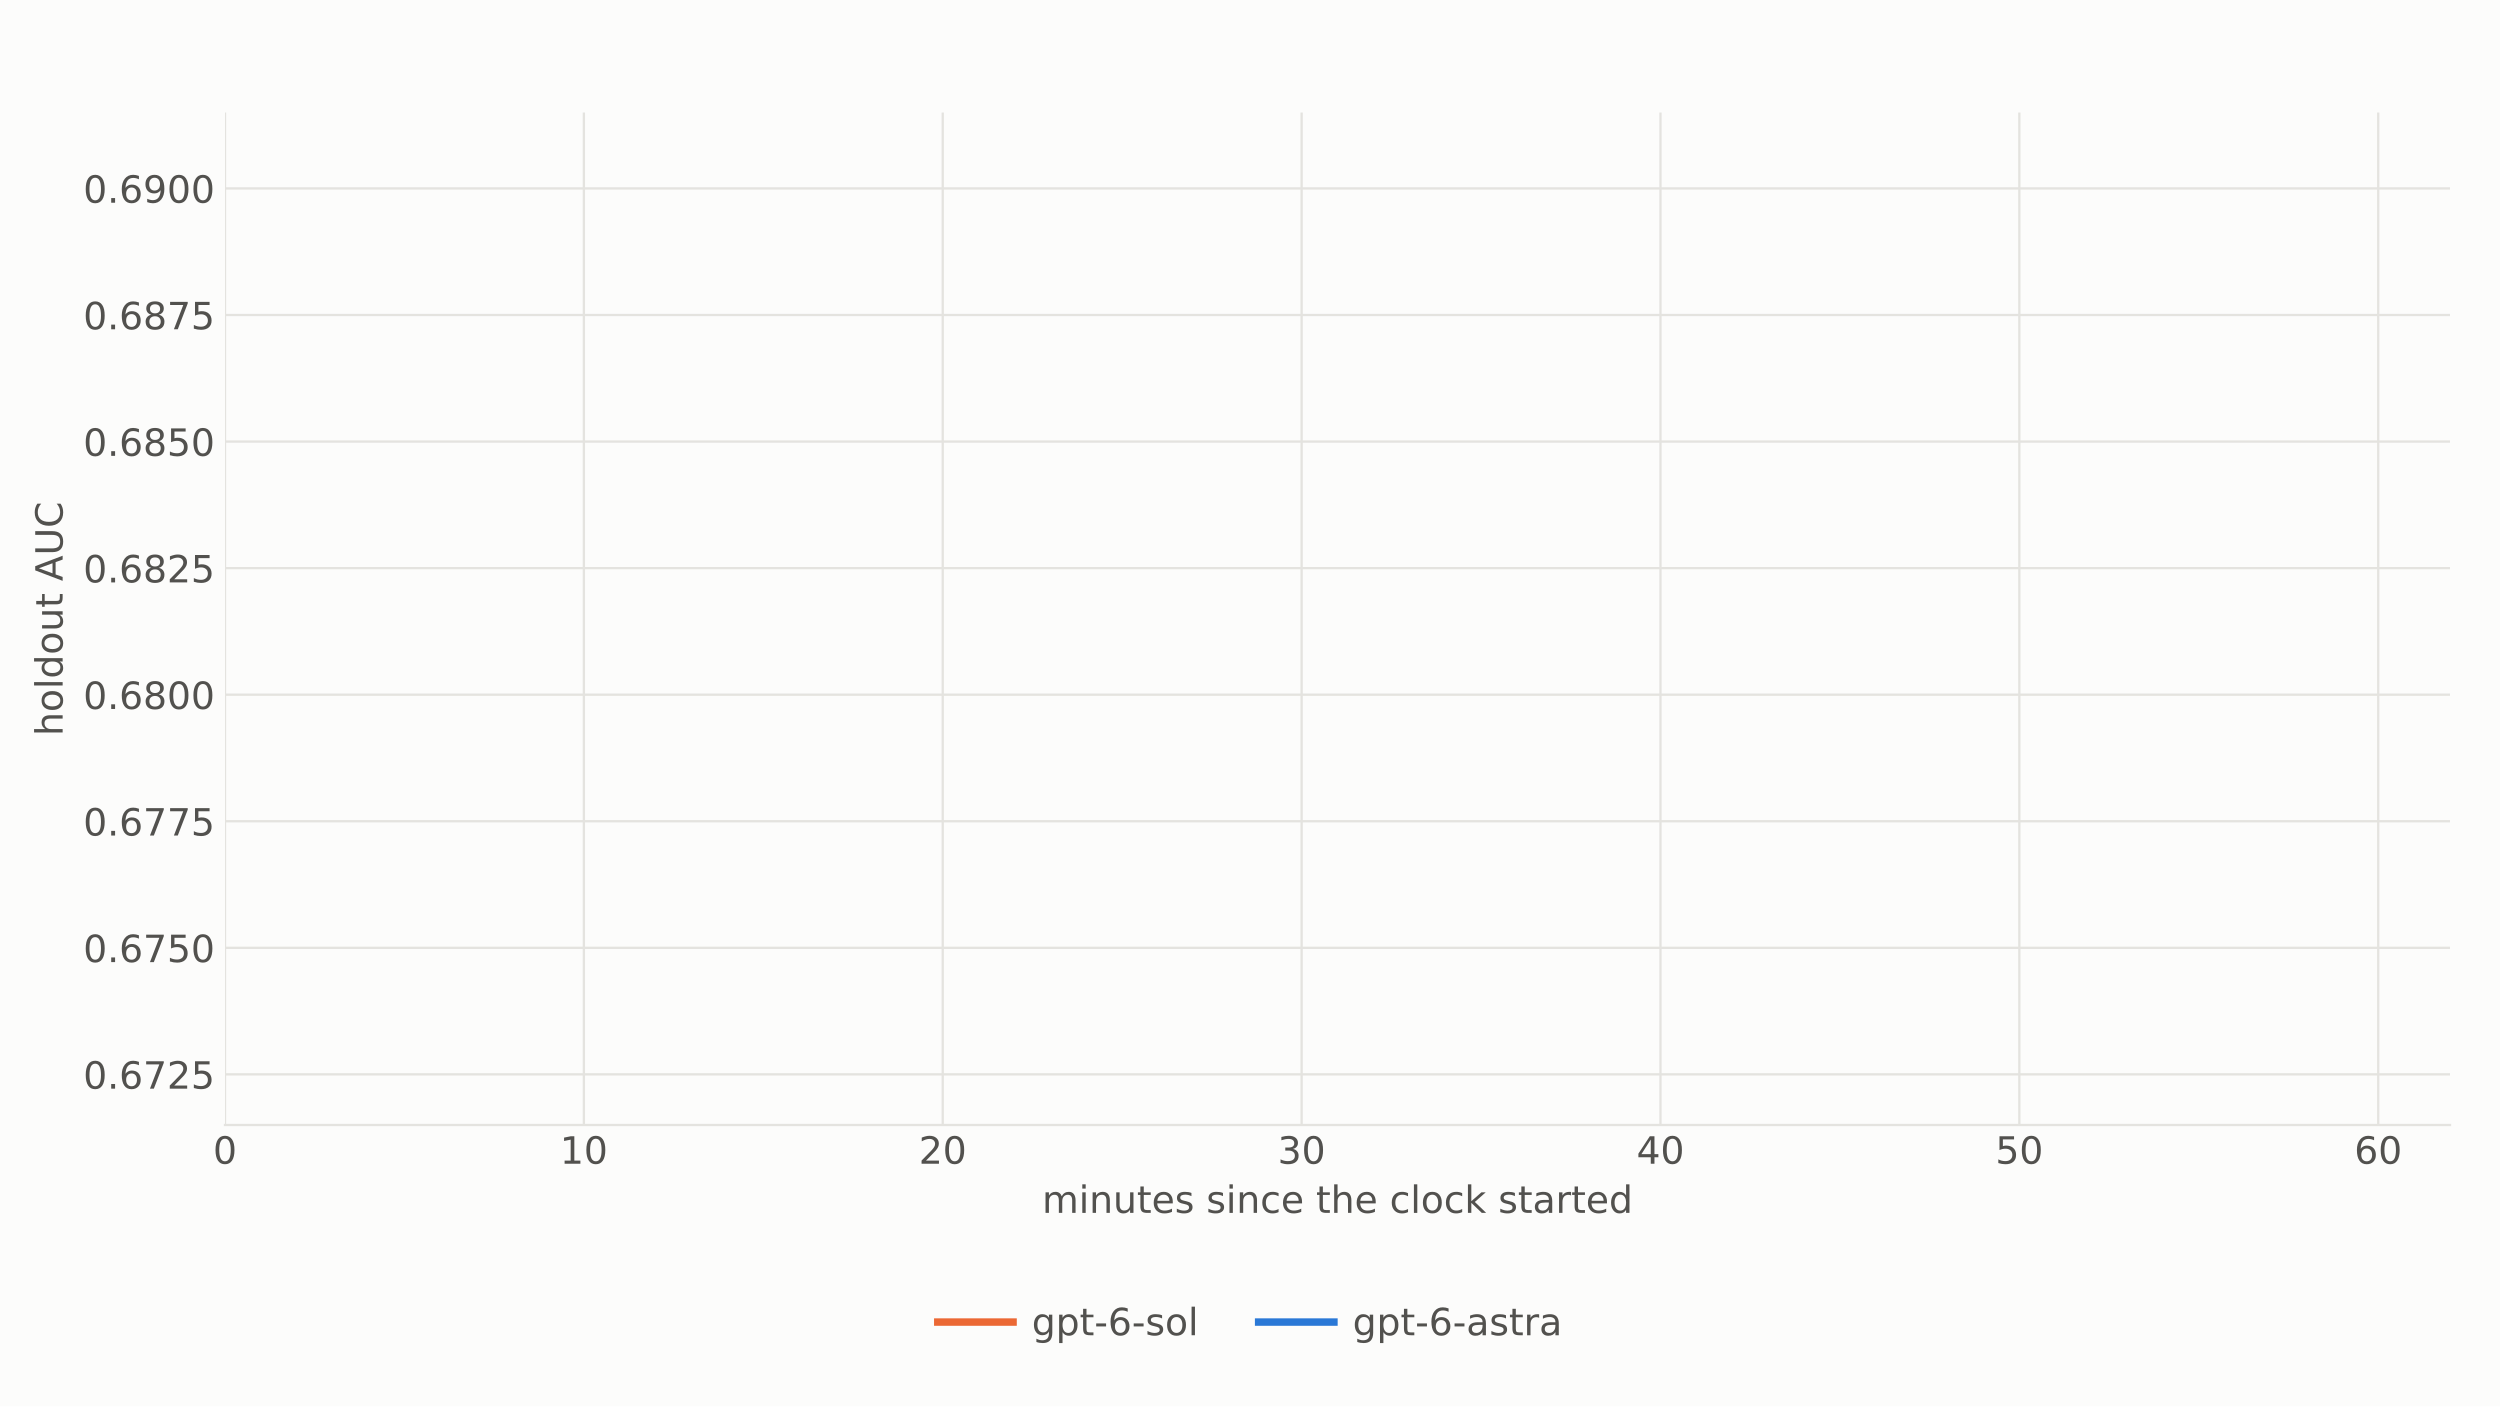
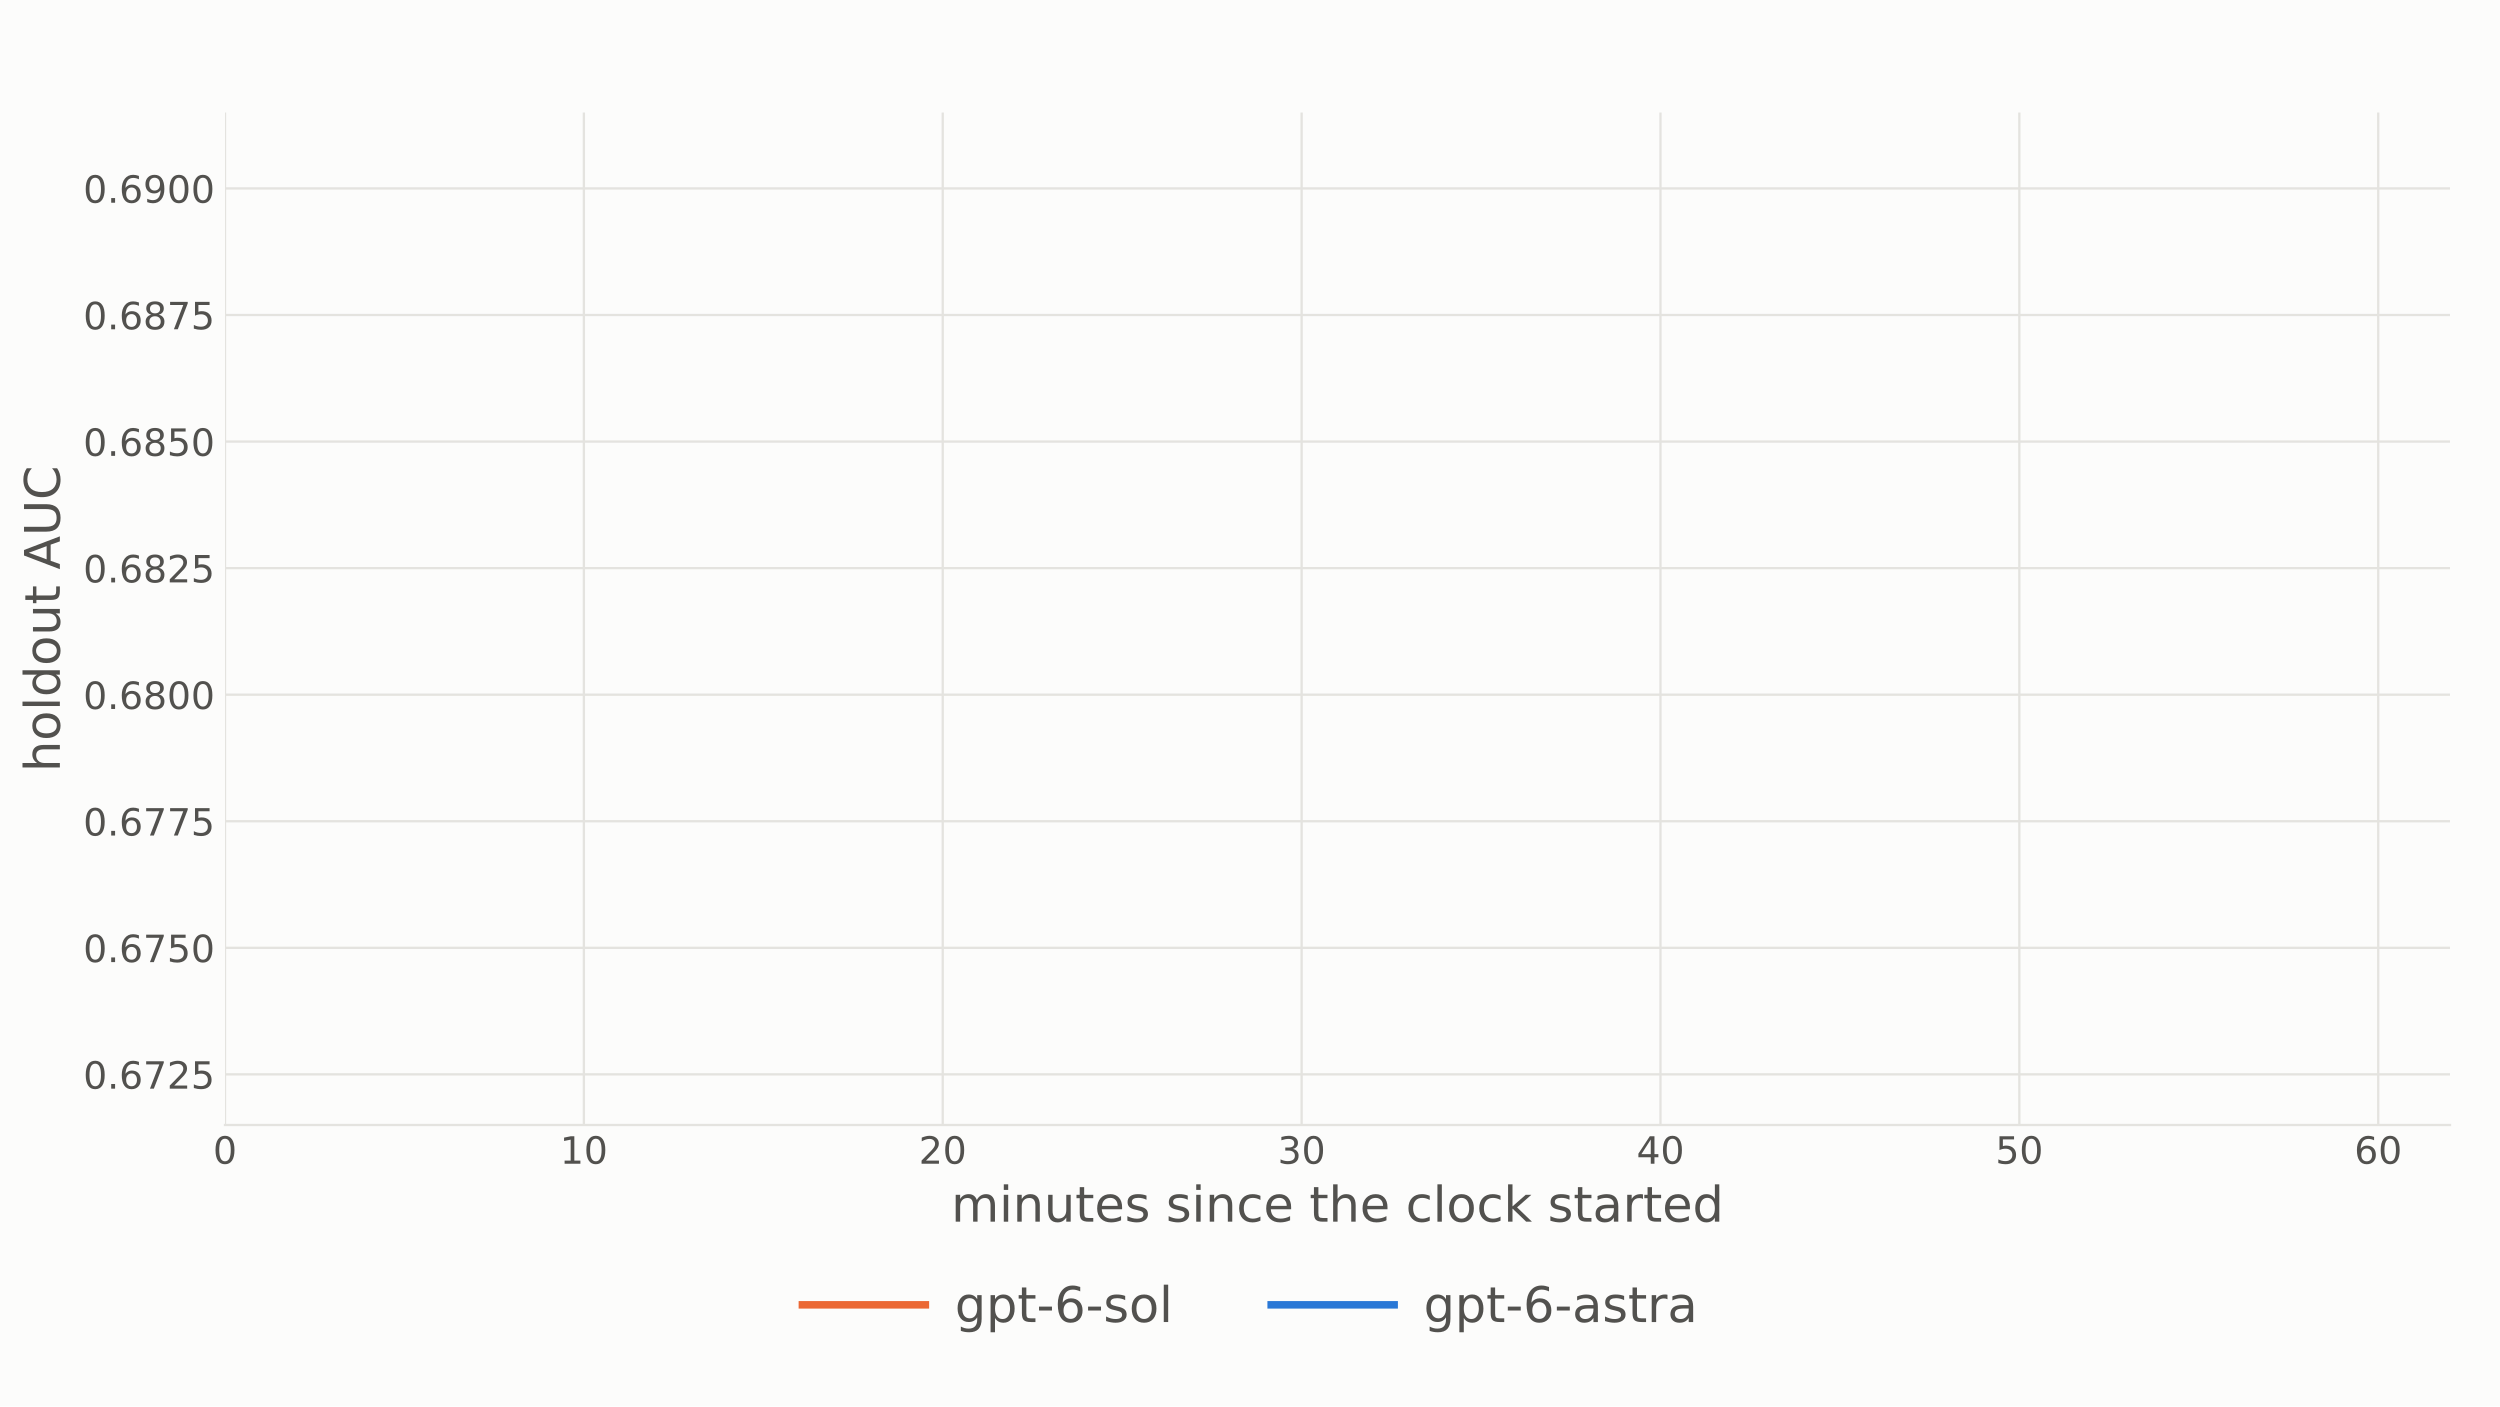
<svg xmlns="http://www.w3.org/2000/svg" xmlns:xlink="http://www.w3.org/1999/xlink" width="864pt" height="486pt" viewBox="0 0 864 486" version="1.1">
  <defs>
    <style type="text/css">*{stroke-linejoin: round; stroke-linecap: butt}</style>
  </defs>
  <g id="figure_1">
    <g id="patch_1">
      <path d="M 0 486  L 864 486  L 864 0  L 0 0  z " style="fill: #fcfcfb" />
    </g>
    <g id="axes_1">
      <g id="patch_2">
        <path d="M 77.76 388.8  L 846.72 388.8  L 846.72 38.88  L 77.76 38.88  z " style="fill: #fcfcfb" />
      </g>
      <g id="matplotlib.axis_1">
        <g id="xtick_1">
          <g id="line2d_1">
            <path d="M 77.76 388.8  L 77.76 38.88  " clip-path="url(#p71656392a3)" style="fill: none; stroke: #e4e3df; stroke-width: 0.8; stroke-linecap: square" />
          </g>
          <g id="line2d_2" />
          <g id="text_1">
            <g style="fill: #52514e" transform="translate(73.62438 402.177) scale(0.13 -0.13)">
              <defs>
                <path id="DejaVuSans-13" d="M 2034 4250  Q 1547 4250 1301 3770  Q 1056 3291 1056 2328  Q 1056 1369 1301 889  Q 1547 409 2034 409  Q 2525 409 2770 889  Q 3016 1369 3016 2328  Q 3016 3291 2770 3770  Q 2525 4250 2034 4250  z M 2034 4750  Q 2819 4750 3233 4129  Q 3647 3509 3647 2328  Q 3647 1150 3233 529  Q 2819 -91 2034 -91  Q 1250 -91 836 529  Q 422 1150 422 2328  Q 422 3509 836 4129  Q 1250 4750 2034 4750  z " transform="scale(0.015625)" />
              </defs>
              <use xlink:href="#DejaVuSans-13" />
            </g>
          </g>
        </g>
        <g id="xtick_2">
          <g id="line2d_3">
            <path d="M 201.786 388.8  L 201.786 38.88  " clip-path="url(#p71656392a3)" style="fill: none; stroke: #e4e3df; stroke-width: 0.8; stroke-linecap: square" />
          </g>
          <g id="line2d_4" />
          <g id="text_2">
            <g style="fill: #52514e" transform="translate(193.5146 402.177) scale(0.13 -0.13)">
              <defs>
                <path id="DejaVuSans-14" d="M 794 531  L 1825 531  L 1825 4091  L 703 3866  L 703 4441  L 1819 4666  L 2450 4666  L 2450 531  L 3481 531  L 3481 0  L 794 0  L 794 531  z " transform="scale(0.015625)" />
              </defs>
              <use xlink:href="#DejaVuSans-14" />
              <use xlink:href="#DejaVuSans-13" transform="translate(63.625 0)" />
            </g>
          </g>
        </g>
        <g id="xtick_3">
          <g id="line2d_5">
            <path d="M 325.812 388.8  L 325.812 38.88  " clip-path="url(#p71656392a3)" style="fill: none; stroke: #e4e3df; stroke-width: 0.8; stroke-linecap: square" />
          </g>
          <g id="line2d_6" />
          <g id="text_3">
            <g style="fill: #52514e" transform="translate(317.5404 402.177) scale(0.13 -0.13)">
              <defs>
                <path id="DejaVuSans-15" d="M 1228 531  L 3431 531  L 3431 0  L 469 0  L 469 531  Q 828 903 1448 1529  Q 2069 2156 2228 2338  Q 2531 2678 2651 2914  Q 2772 3150 2772 3378  Q 2772 3750 2511 3984  Q 2250 4219 1831 4219  Q 1534 4219 1204 4116  Q 875 4013 500 3803  L 500 4441  Q 881 4594 1212 4672  Q 1544 4750 1819 4750  Q 2544 4750 2975 4387  Q 3406 4025 3406 3419  Q 3406 3131 3298 2873  Q 3191 2616 2906 2266  Q 2828 2175 2409 1742  Q 1991 1309 1228 531  z " transform="scale(0.015625)" />
              </defs>
              <use xlink:href="#DejaVuSans-15" />
              <use xlink:href="#DejaVuSans-13" transform="translate(63.625 0)" />
            </g>
          </g>
        </g>
        <g id="xtick_4">
          <g id="line2d_7">
            <path d="M 449.837 388.8  L 449.837 38.88  " clip-path="url(#p71656392a3)" style="fill: none; stroke: #e4e3df; stroke-width: 0.8; stroke-linecap: square" />
          </g>
          <g id="line2d_8" />
          <g id="text_4">
            <g style="fill: #52514e" transform="translate(441.5662 402.177) scale(0.13 -0.13)">
              <defs>
                <path id="DejaVuSans-16" d="M 2597 2516  Q 3050 2419 3304 2112  Q 3559 1806 3559 1356  Q 3559 666 3084 287  Q 2609 -91 1734 -91  Q 1441 -91 1130 -33  Q 819 25 488 141  L 488 750  Q 750 597 1062 519  Q 1375 441 1716 441  Q 2309 441 2620 675  Q 2931 909 2931 1356  Q 2931 1769 2642 2001  Q 2353 2234 1838 2234  L 1294 2234  L 1294 2753  L 1863 2753  Q 2328 2753 2575 2939  Q 2822 3125 2822 3475  Q 2822 3834 2567 4026  Q 2313 4219 1838 4219  Q 1578 4219 1281 4162  Q 984 4106 628 3988  L 628 4550  Q 988 4650 1302 4700  Q 1616 4750 1894 4750  Q 2613 4750 3031 4423  Q 3450 4097 3450 3541  Q 3450 3153 3228 2886  Q 3006 2619 2597 2516  z " transform="scale(0.015625)" />
              </defs>
              <use xlink:href="#DejaVuSans-16" />
              <use xlink:href="#DejaVuSans-13" transform="translate(63.625 0)" />
            </g>
          </g>
        </g>
        <g id="xtick_5">
          <g id="line2d_9">
            <path d="M 573.863 388.8  L 573.863 38.88  " clip-path="url(#p71656392a3)" style="fill: none; stroke: #e4e3df; stroke-width: 0.8; stroke-linecap: square" />
          </g>
          <g id="line2d_10" />
          <g id="text_5">
            <g style="fill: #52514e" transform="translate(565.592 402.177) scale(0.13 -0.13)">
              <defs>
                <path id="DejaVuSans-17" d="M 2419 4116  L 825 1625  L 2419 1625  L 2419 4116  z M 2253 4666  L 3047 4666  L 3047 1625  L 3713 1625  L 3713 1100  L 3047 1100  L 3047 0  L 2419 0  L 2419 1100  L 313 1100  L 313 1709  L 2253 4666  z " transform="scale(0.015625)" />
              </defs>
              <use xlink:href="#DejaVuSans-17" />
              <use xlink:href="#DejaVuSans-13" transform="translate(63.625 0)" />
            </g>
          </g>
        </g>
        <g id="xtick_6">
          <g id="line2d_11">
            <path d="M 697.889 388.8  L 697.889 38.88  " clip-path="url(#p71656392a3)" style="fill: none; stroke: #e4e3df; stroke-width: 0.8; stroke-linecap: square" />
          </g>
          <g id="line2d_12" />
          <g id="text_6">
            <g style="fill: #52514e" transform="translate(689.6178 402.177) scale(0.13 -0.13)">
              <defs>
                <path id="DejaVuSans-18" d="M 691 4666  L 3169 4666  L 3169 4134  L 1269 4134  L 1269 2991  Q 1406 3038 1543 3061  Q 1681 3084 1819 3084  Q 2600 3084 3056 2656  Q 3513 2228 3513 1497  Q 3513 744 3044 326  Q 2575 -91 1722 -91  Q 1428 -91 1123 -41  Q 819 9 494 109  L 494 744  Q 775 591 1075 516  Q 1375 441 1709 441  Q 2250 441 2565 725  Q 2881 1009 2881 1497  Q 2881 1984 2565 2268  Q 2250 2553 1709 2553  Q 1456 2553 1204 2497  Q 953 2441 691 2322  L 691 4666  z " transform="scale(0.015625)" />
              </defs>
              <use xlink:href="#DejaVuSans-18" />
              <use xlink:href="#DejaVuSans-13" transform="translate(63.625 0)" />
            </g>
          </g>
        </g>
        <g id="xtick_7">
          <g id="line2d_13">
            <path d="M 821.915 388.8  L 821.915 38.88  " clip-path="url(#p71656392a3)" style="fill: none; stroke: #e4e3df; stroke-width: 0.8; stroke-linecap: square" />
          </g>
          <g id="line2d_14" />
          <g id="text_7">
            <g style="fill: #52514e" transform="translate(813.6436 402.177) scale(0.13 -0.13)">
              <defs>
                <path id="DejaVuSans-19" d="M 2113 2584  Q 1688 2584 1439 2293  Q 1191 2003 1191 1497  Q 1191 994 1439 701  Q 1688 409 2113 409  Q 2538 409 2786 701  Q 3034 994 3034 1497  Q 3034 2003 2786 2293  Q 2538 2584 2113 2584  z M 3366 4563  L 3366 3988  Q 3128 4100 2886 4159  Q 2644 4219 2406 4219  Q 1781 4219 1451 3797  Q 1122 3375 1075 2522  Q 1259 2794 1537 2939  Q 1816 3084 2150 3084  Q 2853 3084 3261 2657  Q 3669 2231 3669 1497  Q 3669 778 3244 343  Q 2819 -91 2113 -91  Q 1303 -91 875 529  Q 447 1150 447 2328  Q 447 3434 972 4092  Q 1497 4750 2381 4750  Q 2619 4750 2861 4703  Q 3103 4656 3366 4563  z " transform="scale(0.015625)" />
              </defs>
              <use xlink:href="#DejaVuSans-19" />
              <use xlink:href="#DejaVuSans-13" transform="translate(63.625 0)" />
            </g>
          </g>
        </g>
        <g id="text_8">
-           <g style="fill: #52514e" transform="translate(360.1565 419.178) scale(0.13 -0.13)">
+           <g style="fill: #52514e" transform="translate(328.7462 422.2173) scale(0.17 -0.17)">
            <defs>
              <path id="DejaVuSans-50" d="M 3328 2828  Q 3544 3216 3844 3400  Q 4144 3584 4550 3584  Q 5097 3584 5394 3201  Q 5691 2819 5691 2113  L 5691 0  L 5113 0  L 5113 2094  Q 5113 2597 4934 2840  Q 4756 3084 4391 3084  Q 3944 3084 3684 2787  Q 3425 2491 3425 1978  L 3425 0  L 2847 0  L 2847 2094  Q 2847 2600 2669 2842  Q 2491 3084 2119 3084  Q 1678 3084 1418 2786  Q 1159 2488 1159 1978  L 1159 0  L 581 0  L 581 3500  L 1159 3500  L 1159 2956  Q 1356 3278 1631 3431  Q 1906 3584 2284 3584  Q 2666 3584 2933 3390  Q 3200 3197 3328 2828  z " transform="scale(0.015625)" />
              <path id="DejaVuSans-4c" d="M 603 3500  L 1178 3500  L 1178 0  L 603 0  L 603 3500  z M 603 4863  L 1178 4863  L 1178 4134  L 603 4134  L 603 4863  z " transform="scale(0.015625)" />
              <path id="DejaVuSans-51" d="M 3513 2113  L 3513 0  L 2938 0  L 2938 2094  Q 2938 2591 2744 2837  Q 2550 3084 2163 3084  Q 1697 3084 1428 2787  Q 1159 2491 1159 1978  L 1159 0  L 581 0  L 581 3500  L 1159 3500  L 1159 2956  Q 1366 3272 1645 3428  Q 1925 3584 2291 3584  Q 2894 3584 3203 3211  Q 3513 2838 3513 2113  z " transform="scale(0.015625)" />
              <path id="DejaVuSans-58" d="M 544 1381  L 544 3500  L 1119 3500  L 1119 1403  Q 1119 906 1312 657  Q 1506 409 1894 409  Q 2359 409 2629 706  Q 2900 1003 2900 1516  L 2900 3500  L 3475 3500  L 3475 0  L 2900 0  L 2900 538  Q 2691 219 2414 64  Q 2138 -91 1772 -91  Q 1169 -91 856 284  Q 544 659 544 1381  z M 1991 3584  L 1991 3584  z " transform="scale(0.015625)" />
              <path id="DejaVuSans-57" d="M 1172 4494  L 1172 3500  L 2356 3500  L 2356 3053  L 1172 3053  L 1172 1153  Q 1172 725 1289 603  Q 1406 481 1766 481  L 2356 481  L 2356 0  L 1766 0  Q 1100 0 847 248  Q 594 497 594 1153  L 594 3053  L 172 3053  L 172 3500  L 594 3500  L 594 4494  L 1172 4494  z " transform="scale(0.015625)" />
              <path id="DejaVuSans-48" d="M 3597 1894  L 3597 1613  L 953 1613  Q 991 1019 1311 708  Q 1631 397 2203 397  Q 2534 397 2845 478  Q 3156 559 3463 722  L 3463 178  Q 3153 47 2828 -22  Q 2503 -91 2169 -91  Q 1331 -91 842 396  Q 353 884 353 1716  Q 353 2575 817 3079  Q 1281 3584 2069 3584  Q 2775 3584 3186 3129  Q 3597 2675 3597 1894  z M 3022 2063  Q 3016 2534 2758 2815  Q 2500 3097 2075 3097  Q 1594 3097 1305 2825  Q 1016 2553 972 2059  L 3022 2063  z " transform="scale(0.015625)" />
              <path id="DejaVuSans-56" d="M 2834 3397  L 2834 2853  Q 2591 2978 2328 3040  Q 2066 3103 1784 3103  Q 1356 3103 1142 2972  Q 928 2841 928 2578  Q 928 2378 1081 2264  Q 1234 2150 1697 2047  L 1894 2003  Q 2506 1872 2764 1633  Q 3022 1394 3022 966  Q 3022 478 2636 193  Q 2250 -91 1575 -91  Q 1294 -91 989 -36  Q 684 19 347 128  L 347 722  Q 666 556 975 473  Q 1284 391 1588 391  Q 1994 391 2212 530  Q 2431 669 2431 922  Q 2431 1156 2273 1281  Q 2116 1406 1581 1522  L 1381 1569  Q 847 1681 609 1914  Q 372 2147 372 2553  Q 372 3047 722 3315  Q 1072 3584 1716 3584  Q 2034 3584 2315 3537  Q 2597 3491 2834 3397  z " transform="scale(0.015625)" />
              <path id="DejaVuSans-3" transform="scale(0.015625)" />
              <path id="DejaVuSans-46" d="M 3122 3366  L 3122 2828  Q 2878 2963 2633 3030  Q 2388 3097 2138 3097  Q 1578 3097 1268 2742  Q 959 2388 959 1747  Q 959 1106 1268 751  Q 1578 397 2138 397  Q 2388 397 2633 464  Q 2878 531 3122 666  L 3122 134  Q 2881 22 2623 -34  Q 2366 -91 2075 -91  Q 1284 -91 818 406  Q 353 903 353 1747  Q 353 2603 823 3093  Q 1294 3584 2113 3584  Q 2378 3584 2631 3529  Q 2884 3475 3122 3366  z " transform="scale(0.015625)" />
              <path id="DejaVuSans-4b" d="M 3513 2113  L 3513 0  L 2938 0  L 2938 2094  Q 2938 2591 2744 2837  Q 2550 3084 2163 3084  Q 1697 3084 1428 2787  Q 1159 2491 1159 1978  L 1159 0  L 581 0  L 581 4863  L 1159 4863  L 1159 2956  Q 1366 3272 1645 3428  Q 1925 3584 2291 3584  Q 2894 3584 3203 3211  Q 3513 2838 3513 2113  z " transform="scale(0.015625)" />
              <path id="DejaVuSans-4f" d="M 603 4863  L 1178 4863  L 1178 0  L 603 0  L 603 4863  z " transform="scale(0.015625)" />
              <path id="DejaVuSans-52" d="M 1959 3097  Q 1497 3097 1228 2736  Q 959 2375 959 1747  Q 959 1119 1226 758  Q 1494 397 1959 397  Q 2419 397 2687 759  Q 2956 1122 2956 1747  Q 2956 2369 2687 2733  Q 2419 3097 1959 3097  z M 1959 3584  Q 2709 3584 3137 3096  Q 3566 2609 3566 1747  Q 3566 888 3137 398  Q 2709 -91 1959 -91  Q 1206 -91 779 398  Q 353 888 353 1747  Q 353 2609 779 3096  Q 1206 3584 1959 3584  z " transform="scale(0.015625)" />
              <path id="DejaVuSans-4e" d="M 581 4863  L 1159 4863  L 1159 1991  L 2875 3500  L 3609 3500  L 1753 1863  L 3688 0  L 2938 0  L 1159 1709  L 1159 0  L 581 0  L 581 4863  z " transform="scale(0.015625)" />
              <path id="DejaVuSans-44" d="M 2194 1759  Q 1497 1759 1228 1600  Q 959 1441 959 1056  Q 959 750 1161 570  Q 1363 391 1709 391  Q 2188 391 2477 730  Q 2766 1069 2766 1631  L 2766 1759  L 2194 1759  z M 3341 1997  L 3341 0  L 2766 0  L 2766 531  Q 2569 213 2275 61  Q 1981 -91 1556 -91  Q 1019 -91 701 211  Q 384 513 384 1019  Q 384 1609 779 1909  Q 1175 2209 1959 2209  L 2766 2209  L 2766 2266  Q 2766 2663 2505 2880  Q 2244 3097 1772 3097  Q 1472 3097 1187 3025  Q 903 2953 641 2809  L 641 3341  Q 956 3463 1253 3523  Q 1550 3584 1831 3584  Q 2591 3584 2966 3190  Q 3341 2797 3341 1997  z " transform="scale(0.015625)" />
              <path id="DejaVuSans-55" d="M 2631 2963  Q 2534 3019 2420 3045  Q 2306 3072 2169 3072  Q 1681 3072 1420 2755  Q 1159 2438 1159 1844  L 1159 0  L 581 0  L 581 3500  L 1159 3500  L 1159 2956  Q 1341 3275 1631 3429  Q 1922 3584 2338 3584  Q 2397 3584 2469 3576  Q 2541 3569 2628 3553  L 2631 2963  z " transform="scale(0.015625)" />
              <path id="DejaVuSans-47" d="M 2906 2969  L 2906 4863  L 3481 4863  L 3481 0  L 2906 0  L 2906 525  Q 2725 213 2448 61  Q 2172 -91 1784 -91  Q 1150 -91 751 415  Q 353 922 353 1747  Q 353 2572 751 3078  Q 1150 3584 1784 3584  Q 2172 3584 2448 3432  Q 2725 3281 2906 2969  z M 947 1747  Q 947 1113 1208 752  Q 1469 391 1925 391  Q 2381 391 2643 752  Q 2906 1113 2906 1747  Q 2906 2381 2643 2742  Q 2381 3103 1925 3103  Q 1469 3103 1208 2742  Q 947 2381 947 1747  z " transform="scale(0.015625)" />
            </defs>
            <use xlink:href="#DejaVuSans-50" />
            <use xlink:href="#DejaVuSans-4c" transform="translate(97.40625 0)" />
            <use xlink:href="#DejaVuSans-51" transform="translate(125.1875 0)" />
            <use xlink:href="#DejaVuSans-58" transform="translate(188.5625 0)" />
            <use xlink:href="#DejaVuSans-57" transform="translate(251.9375 0)" />
            <use xlink:href="#DejaVuSans-48" transform="translate(291.1406 0)" />
            <use xlink:href="#DejaVuSans-56" transform="translate(352.6719 0)" />
            <use xlink:href="#DejaVuSans-3" transform="translate(404.7656 0)" />
            <use xlink:href="#DejaVuSans-56" transform="translate(436.5469 0)" />
            <use xlink:href="#DejaVuSans-4c" transform="translate(488.6406 0)" />
            <use xlink:href="#DejaVuSans-51" transform="translate(516.4219 0)" />
            <use xlink:href="#DejaVuSans-46" transform="translate(579.7969 0)" />
            <use xlink:href="#DejaVuSans-48" transform="translate(634.7812 0)" />
            <use xlink:href="#DejaVuSans-3" transform="translate(696.3125 0)" />
            <use xlink:href="#DejaVuSans-57" transform="translate(728.0938 0)" />
            <use xlink:href="#DejaVuSans-4b" transform="translate(767.2969 0)" />
            <use xlink:href="#DejaVuSans-48" transform="translate(830.6719 0)" />
            <use xlink:href="#DejaVuSans-3" transform="translate(892.2031 0)" />
            <use xlink:href="#DejaVuSans-46" transform="translate(923.9844 0)" />
            <use xlink:href="#DejaVuSans-4f" transform="translate(978.9688 0)" />
            <use xlink:href="#DejaVuSans-52" transform="translate(1006.75 0)" />
            <use xlink:href="#DejaVuSans-46" transform="translate(1067.938 0)" />
            <use xlink:href="#DejaVuSans-4e" transform="translate(1122.922 0)" />
            <use xlink:href="#DejaVuSans-3" transform="translate(1180.828 0)" />
            <use xlink:href="#DejaVuSans-56" transform="translate(1212.609 0)" />
            <use xlink:href="#DejaVuSans-57" transform="translate(1264.703 0)" />
            <use xlink:href="#DejaVuSans-44" transform="translate(1303.906 0)" />
            <use xlink:href="#DejaVuSans-55" transform="translate(1365.188 0)" />
            <use xlink:href="#DejaVuSans-57" transform="translate(1406.297 0)" />
            <use xlink:href="#DejaVuSans-48" transform="translate(1445.5 0)" />
            <use xlink:href="#DejaVuSans-47" transform="translate(1507.031 0)" />
          </g>
        </g>
      </g>
      <g id="matplotlib.axis_2">
        <g id="ytick_1">
          <g id="line2d_15">
            <path d="M 77.76 371.304  L 846.72 371.304  " clip-path="url(#p71656392a3)" style="fill: none; stroke: #e4e3df; stroke-width: 0.8; stroke-linecap: square" />
          </g>
          <g id="line2d_16" />
          <g id="text_9">
            <g style="fill: #52514e" transform="translate(28.77219 376.2425) scale(0.13 -0.13)">
              <defs>
                <path id="DejaVuSans-11" d="M 684 794  L 1344 794  L 1344 0  L 684 0  L 684 794  z " transform="scale(0.015625)" />
                <path id="DejaVuSans-1a" d="M 525 4666  L 3525 4666  L 3525 4397  L 1831 0  L 1172 0  L 2766 4134  L 525 4134  L 525 4666  z " transform="scale(0.015625)" />
              </defs>
              <use xlink:href="#DejaVuSans-13" />
              <use xlink:href="#DejaVuSans-11" transform="translate(63.625 0)" />
              <use xlink:href="#DejaVuSans-19" transform="translate(95.40625 0)" />
              <use xlink:href="#DejaVuSans-1a" transform="translate(159.0312 0)" />
              <use xlink:href="#DejaVuSans-15" transform="translate(222.6562 0)" />
              <use xlink:href="#DejaVuSans-18" transform="translate(286.2812 0)" />
            </g>
          </g>
        </g>
        <g id="ytick_2">
          <g id="line2d_17">
            <path d="M 77.76 327.564  L 846.72 327.564  " clip-path="url(#p71656392a3)" style="fill: none; stroke: #e4e3df; stroke-width: 0.8; stroke-linecap: square" />
          </g>
          <g id="line2d_18" />
          <g id="text_10">
            <g style="fill: #52514e" transform="translate(28.77219 332.5025) scale(0.13 -0.13)">
              <use xlink:href="#DejaVuSans-13" />
              <use xlink:href="#DejaVuSans-11" transform="translate(63.625 0)" />
              <use xlink:href="#DejaVuSans-19" transform="translate(95.40625 0)" />
              <use xlink:href="#DejaVuSans-1a" transform="translate(159.0312 0)" />
              <use xlink:href="#DejaVuSans-18" transform="translate(222.6562 0)" />
              <use xlink:href="#DejaVuSans-13" transform="translate(286.2812 0)" />
            </g>
          </g>
        </g>
        <g id="ytick_3">
          <g id="line2d_19">
            <path d="M 77.76 283.824  L 846.72 283.824  " clip-path="url(#p71656392a3)" style="fill: none; stroke: #e4e3df; stroke-width: 0.8; stroke-linecap: square" />
          </g>
          <g id="line2d_20" />
          <g id="text_11">
            <g style="fill: #52514e" transform="translate(28.77219 288.7625) scale(0.13 -0.13)">
              <use xlink:href="#DejaVuSans-13" />
              <use xlink:href="#DejaVuSans-11" transform="translate(63.625 0)" />
              <use xlink:href="#DejaVuSans-19" transform="translate(95.40625 0)" />
              <use xlink:href="#DejaVuSans-1a" transform="translate(159.0312 0)" />
              <use xlink:href="#DejaVuSans-1a" transform="translate(222.6562 0)" />
              <use xlink:href="#DejaVuSans-18" transform="translate(286.2812 0)" />
            </g>
          </g>
        </g>
        <g id="ytick_4">
          <g id="line2d_21">
            <path d="M 77.76 240.084  L 846.72 240.084  " clip-path="url(#p71656392a3)" style="fill: none; stroke: #e4e3df; stroke-width: 0.8; stroke-linecap: square" />
          </g>
          <g id="line2d_22" />
          <g id="text_12">
            <g style="fill: #52514e" transform="translate(28.77219 245.0225) scale(0.13 -0.13)">
              <defs>
                <path id="DejaVuSans-1b" d="M 2034 2216  Q 1584 2216 1326 1975  Q 1069 1734 1069 1313  Q 1069 891 1326 650  Q 1584 409 2034 409  Q 2484 409 2743 651  Q 3003 894 3003 1313  Q 3003 1734 2745 1975  Q 2488 2216 2034 2216  z M 1403 2484  Q 997 2584 770 2862  Q 544 3141 544 3541  Q 544 4100 942 4425  Q 1341 4750 2034 4750  Q 2731 4750 3128 4425  Q 3525 4100 3525 3541  Q 3525 3141 3298 2862  Q 3072 2584 2669 2484  Q 3125 2378 3379 2068  Q 3634 1759 3634 1313  Q 3634 634 3220 271  Q 2806 -91 2034 -91  Q 1263 -91 848 271  Q 434 634 434 1313  Q 434 1759 690 2068  Q 947 2378 1403 2484  z M 1172 3481  Q 1172 3119 1398 2916  Q 1625 2713 2034 2713  Q 2441 2713 2670 2916  Q 2900 3119 2900 3481  Q 2900 3844 2670 4047  Q 2441 4250 2034 4250  Q 1625 4250 1398 4047  Q 1172 3844 1172 3481  z " transform="scale(0.015625)" />
              </defs>
              <use xlink:href="#DejaVuSans-13" />
              <use xlink:href="#DejaVuSans-11" transform="translate(63.625 0)" />
              <use xlink:href="#DejaVuSans-19" transform="translate(95.40625 0)" />
              <use xlink:href="#DejaVuSans-1b" transform="translate(159.0312 0)" />
              <use xlink:href="#DejaVuSans-13" transform="translate(222.6562 0)" />
              <use xlink:href="#DejaVuSans-13" transform="translate(286.2812 0)" />
            </g>
          </g>
        </g>
        <g id="ytick_5">
          <g id="line2d_23">
            <path d="M 77.76 196.344  L 846.72 196.344  " clip-path="url(#p71656392a3)" style="fill: none; stroke: #e4e3df; stroke-width: 0.8; stroke-linecap: square" />
          </g>
          <g id="line2d_24" />
          <g id="text_13">
            <g style="fill: #52514e" transform="translate(28.77219 201.2825) scale(0.13 -0.13)">
              <use xlink:href="#DejaVuSans-13" />
              <use xlink:href="#DejaVuSans-11" transform="translate(63.625 0)" />
              <use xlink:href="#DejaVuSans-19" transform="translate(95.40625 0)" />
              <use xlink:href="#DejaVuSans-1b" transform="translate(159.0312 0)" />
              <use xlink:href="#DejaVuSans-15" transform="translate(222.6562 0)" />
              <use xlink:href="#DejaVuSans-18" transform="translate(286.2812 0)" />
            </g>
          </g>
        </g>
        <g id="ytick_6">
          <g id="line2d_25">
            <path d="M 77.76 152.604  L 846.72 152.604  " clip-path="url(#p71656392a3)" style="fill: none; stroke: #e4e3df; stroke-width: 0.8; stroke-linecap: square" />
          </g>
          <g id="line2d_26" />
          <g id="text_14">
            <g style="fill: #52514e" transform="translate(28.77219 157.5425) scale(0.13 -0.13)">
              <use xlink:href="#DejaVuSans-13" />
              <use xlink:href="#DejaVuSans-11" transform="translate(63.625 0)" />
              <use xlink:href="#DejaVuSans-19" transform="translate(95.40625 0)" />
              <use xlink:href="#DejaVuSans-1b" transform="translate(159.0312 0)" />
              <use xlink:href="#DejaVuSans-18" transform="translate(222.6562 0)" />
              <use xlink:href="#DejaVuSans-13" transform="translate(286.2812 0)" />
            </g>
          </g>
        </g>
        <g id="ytick_7">
          <g id="line2d_27">
            <path d="M 77.76 108.864  L 846.72 108.864  " clip-path="url(#p71656392a3)" style="fill: none; stroke: #e4e3df; stroke-width: 0.8; stroke-linecap: square" />
          </g>
          <g id="line2d_28" />
          <g id="text_15">
            <g style="fill: #52514e" transform="translate(28.77219 113.8025) scale(0.13 -0.13)">
              <use xlink:href="#DejaVuSans-13" />
              <use xlink:href="#DejaVuSans-11" transform="translate(63.625 0)" />
              <use xlink:href="#DejaVuSans-19" transform="translate(95.40625 0)" />
              <use xlink:href="#DejaVuSans-1b" transform="translate(159.0312 0)" />
              <use xlink:href="#DejaVuSans-1a" transform="translate(222.6562 0)" />
              <use xlink:href="#DejaVuSans-18" transform="translate(286.2812 0)" />
            </g>
          </g>
        </g>
        <g id="ytick_8">
          <g id="line2d_29">
            <path d="M 77.76 65.124  L 846.72 65.124  " clip-path="url(#p71656392a3)" style="fill: none; stroke: #e4e3df; stroke-width: 0.8; stroke-linecap: square" />
          </g>
          <g id="line2d_30" />
          <g id="text_16">
            <g style="fill: #52514e" transform="translate(28.77219 70.06248) scale(0.13 -0.13)">
              <defs>
                <path id="DejaVuSans-1c" d="M 703 97  L 703 672  Q 941 559 1184 500  Q 1428 441 1663 441  Q 2288 441 2617 861  Q 2947 1281 2994 2138  Q 2813 1869 2534 1725  Q 2256 1581 1919 1581  Q 1219 1581 811 2004  Q 403 2428 403 3163  Q 403 3881 828 4315  Q 1253 4750 1959 4750  Q 2769 4750 3195 4129  Q 3622 3509 3622 2328  Q 3622 1225 3098 567  Q 2575 -91 1691 -91  Q 1453 -91 1209 -44  Q 966 3 703 97  z M 1959 2075  Q 2384 2075 2632 2365  Q 2881 2656 2881 3163  Q 2881 3666 2632 3958  Q 2384 4250 1959 4250  Q 1534 4250 1286 3958  Q 1038 3666 1038 3163  Q 1038 2656 1286 2365  Q 1534 2075 1959 2075  z " transform="scale(0.015625)" />
              </defs>
              <use xlink:href="#DejaVuSans-13" />
              <use xlink:href="#DejaVuSans-11" transform="translate(63.625 0)" />
              <use xlink:href="#DejaVuSans-19" transform="translate(95.40625 0)" />
              <use xlink:href="#DejaVuSans-1c" transform="translate(159.0312 0)" />
              <use xlink:href="#DejaVuSans-13" transform="translate(222.6562 0)" />
              <use xlink:href="#DejaVuSans-13" transform="translate(286.2812 0)" />
            </g>
          </g>
        </g>
        <g id="text_17">
-           <g style="fill: #52514e" transform="translate(21.64914 254.3218) rotate(-90) scale(0.13 -0.13)">
+           <g style="fill: #52514e" transform="translate(20.6882 266.7777) rotate(-90) scale(0.17 -0.17)">
            <defs>
              <path id="DejaVuSans-24" d="M 2188 4044  L 1331 1722  L 3047 1722  L 2188 4044  z M 1831 4666  L 2547 4666  L 4325 0  L 3669 0  L 3244 1197  L 1141 1197  L 716 0  L 50 0  L 1831 4666  z " transform="scale(0.015625)" />
              <path id="DejaVuSans-38" d="M 556 4666  L 1191 4666  L 1191 1831  Q 1191 1081 1462 751  Q 1734 422 2344 422  Q 2950 422 3222 751  Q 3494 1081 3494 1831  L 3494 4666  L 4128 4666  L 4128 1753  Q 4128 841 3676 375  Q 3225 -91 2344 -91  Q 1459 -91 1007 375  Q 556 841 556 1753  L 556 4666  z " transform="scale(0.015625)" />
              <path id="DejaVuSans-26" d="M 4122 4306  L 4122 3641  Q 3803 3938 3442 4084  Q 3081 4231 2675 4231  Q 1875 4231 1450 3742  Q 1025 3253 1025 2328  Q 1025 1406 1450 917  Q 1875 428 2675 428  Q 3081 428 3442 575  Q 3803 722 4122 1019  L 4122 359  Q 3791 134 3420 21  Q 3050 -91 2638 -91  Q 1578 -91 968 557  Q 359 1206 359 2328  Q 359 3453 968 4101  Q 1578 4750 2638 4750  Q 3056 4750 3426 4639  Q 3797 4528 4122 4306  z " transform="scale(0.015625)" />
            </defs>
            <use xlink:href="#DejaVuSans-4b" />
            <use xlink:href="#DejaVuSans-52" transform="translate(63.375 0)" />
            <use xlink:href="#DejaVuSans-4f" transform="translate(124.5625 0)" />
            <use xlink:href="#DejaVuSans-47" transform="translate(152.3438 0)" />
            <use xlink:href="#DejaVuSans-52" transform="translate(215.8281 0)" />
            <use xlink:href="#DejaVuSans-58" transform="translate(277.0156 0)" />
            <use xlink:href="#DejaVuSans-57" transform="translate(340.3906 0)" />
            <use xlink:href="#DejaVuSans-3" transform="translate(379.5938 0)" />
            <use xlink:href="#DejaVuSans-24" transform="translate(411.375 0)" />
            <use xlink:href="#DejaVuSans-38" transform="translate(479.7812 0)" />
            <use xlink:href="#DejaVuSans-26" transform="translate(552.9688 0)" />
          </g>
        </g>
      </g>
      <g id="patch_3">
        <path d="M 77.76 388.8  L 846.72 388.8  " style="fill: none; stroke: #e4e3df; stroke-width: 0.8; stroke-linejoin: miter; stroke-linecap: square" />
      </g>
    </g>
    <g id="legend_1">
      <g id="line2d_31">
-         <path d="M 324.104 456.907  L 337.104 456.907  L 350.104 456.907  " style="fill: none; stroke: #eb6834; stroke-width: 2.6; stroke-linecap: square" />
+         <path d="M 277.305 450.946  L 298.555 450.946  L 319.805 450.946  " style="fill: none; stroke: #eb6834; stroke-width: 2.6; stroke-linecap: square" />
      </g>
      <g id="text_18">
-         <g style="fill: #52514e" transform="translate(356.6041 461.457) scale(0.13 -0.13)">
+         <g style="fill: #52514e" transform="translate(330.0053 456.896) scale(0.17 -0.17)">
          <defs>
            <path id="DejaVuSans-4a" d="M 2906 1791  Q 2906 2416 2648 2759  Q 2391 3103 1925 3103  Q 1463 3103 1205 2759  Q 947 2416 947 1791  Q 947 1169 1205 825  Q 1463 481 1925 481  Q 2391 481 2648 825  Q 2906 1169 2906 1791  z M 3481 434  Q 3481 -459 3084 -895  Q 2688 -1331 1869 -1331  Q 1566 -1331 1297 -1286  Q 1028 -1241 775 -1147  L 775 -588  Q 1028 -725 1275 -790  Q 1522 -856 1778 -856  Q 2344 -856 2625 -561  Q 2906 -266 2906 331  L 2906 616  Q 2728 306 2450 153  Q 2172 0 1784 0  Q 1141 0 747 490  Q 353 981 353 1791  Q 353 2603 747 3093  Q 1141 3584 1784 3584  Q 2172 3584 2450 3431  Q 2728 3278 2906 2969  L 2906 3500  L 3481 3500  L 3481 434  z " transform="scale(0.015625)" />
            <path id="DejaVuSans-53" d="M 1159 525  L 1159 -1331  L 581 -1331  L 581 3500  L 1159 3500  L 1159 2969  Q 1341 3281 1617 3432  Q 1894 3584 2278 3584  Q 2916 3584 3314 3078  Q 3713 2572 3713 1747  Q 3713 922 3314 415  Q 2916 -91 2278 -91  Q 1894 -91 1617 61  Q 1341 213 1159 525  z M 3116 1747  Q 3116 2381 2855 2742  Q 2594 3103 2138 3103  Q 1681 3103 1420 2742  Q 1159 2381 1159 1747  Q 1159 1113 1420 752  Q 1681 391 2138 391  Q 2594 391 2855 752  Q 3116 1113 3116 1747  z " transform="scale(0.015625)" />
            <path id="DejaVuSans-10" d="M 313 2009  L 1997 2009  L 1997 1497  L 313 1497  L 313 2009  z " transform="scale(0.015625)" />
          </defs>
          <use xlink:href="#DejaVuSans-4a" />
          <use xlink:href="#DejaVuSans-53" transform="translate(63.48438 0)" />
          <use xlink:href="#DejaVuSans-57" transform="translate(126.9688 0)" />
          <use xlink:href="#DejaVuSans-10" transform="translate(166.1719 0)" />
          <use xlink:href="#DejaVuSans-19" transform="translate(202.25 0)" />
          <use xlink:href="#DejaVuSans-10" transform="translate(265.875 0)" />
          <use xlink:href="#DejaVuSans-56" transform="translate(301.9531 0)" />
          <use xlink:href="#DejaVuSans-52" transform="translate(354.0469 0)" />
          <use xlink:href="#DejaVuSans-4f" transform="translate(415.2344 0)" />
        </g>
      </g>
      <g id="line2d_32">
-         <path d="M 434.996 456.907  L 447.996 456.907  L 460.996 456.907  " style="fill: none; stroke: #2a78d6; stroke-width: 2.6; stroke-linecap: square" />
+         <path d="M 439.318 450.946  L 460.568 450.946  L 481.818 450.946  " style="fill: none; stroke: #2a78d6; stroke-width: 2.6; stroke-linecap: square" />
      </g>
      <g id="text_19">
-         <g style="fill: #52514e" transform="translate(467.4961 461.457) scale(0.13 -0.13)">
+         <g style="fill: #52514e" transform="translate(492.018 456.896) scale(0.17 -0.17)">
          <use xlink:href="#DejaVuSans-4a" />
          <use xlink:href="#DejaVuSans-53" transform="translate(63.48438 0)" />
          <use xlink:href="#DejaVuSans-57" transform="translate(126.9688 0)" />
          <use xlink:href="#DejaVuSans-10" transform="translate(166.1719 0)" />
          <use xlink:href="#DejaVuSans-19" transform="translate(202.25 0)" />
          <use xlink:href="#DejaVuSans-10" transform="translate(265.875 0)" />
          <use xlink:href="#DejaVuSans-44" transform="translate(301.9531 0)" />
          <use xlink:href="#DejaVuSans-56" transform="translate(363.2344 0)" />
          <use xlink:href="#DejaVuSans-57" transform="translate(415.3281 0)" />
          <use xlink:href="#DejaVuSans-55" transform="translate(454.5312 0)" />
          <use xlink:href="#DejaVuSans-44" transform="translate(495.6406 0)" />
        </g>
      </g>
    </g>
  </g>
  <defs>
    <clipPath id="p71656392a3">
      <rect x="77.76" y="38.88" width="768.96" height="349.92" />
    </clipPath>
  </defs>
</svg>
